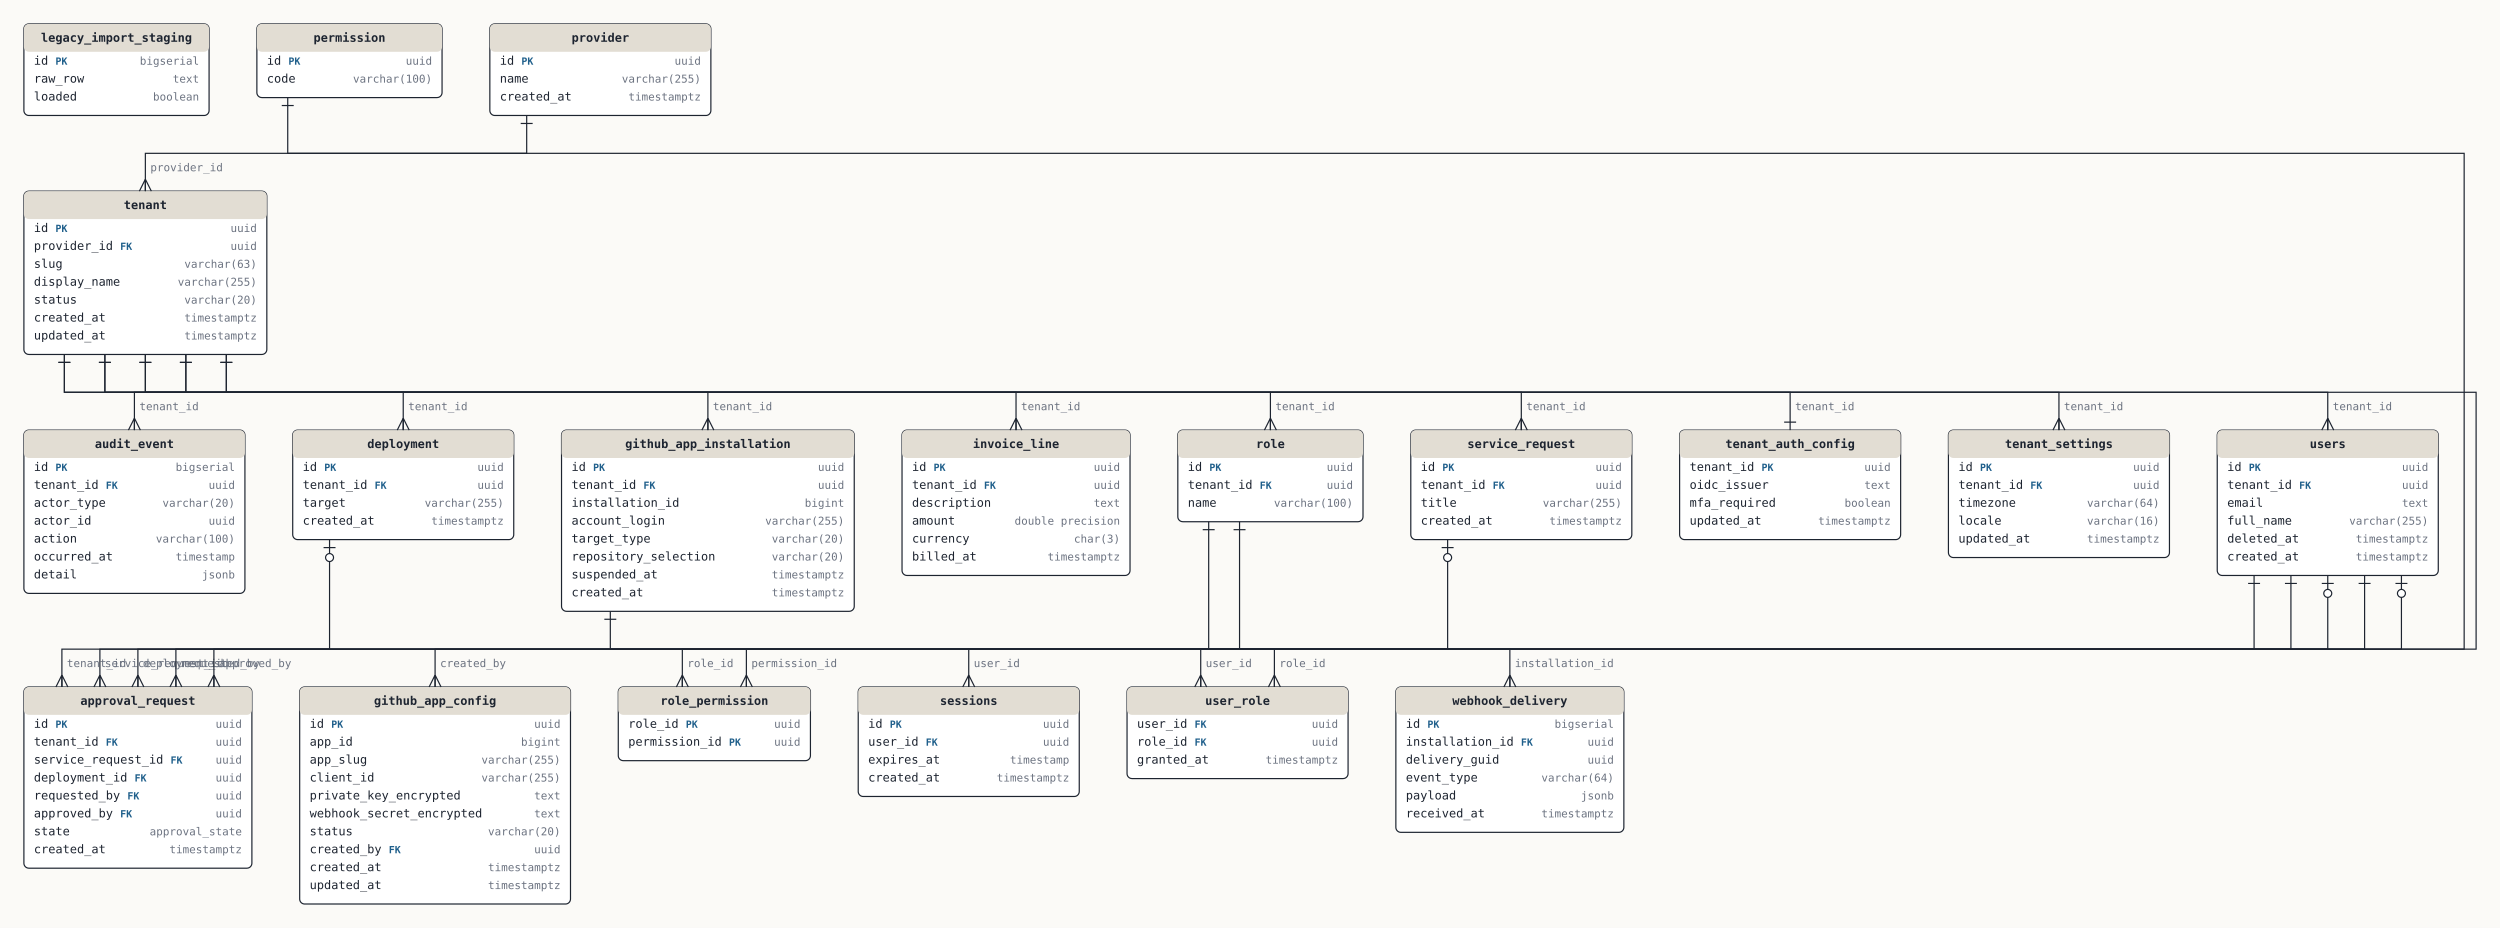
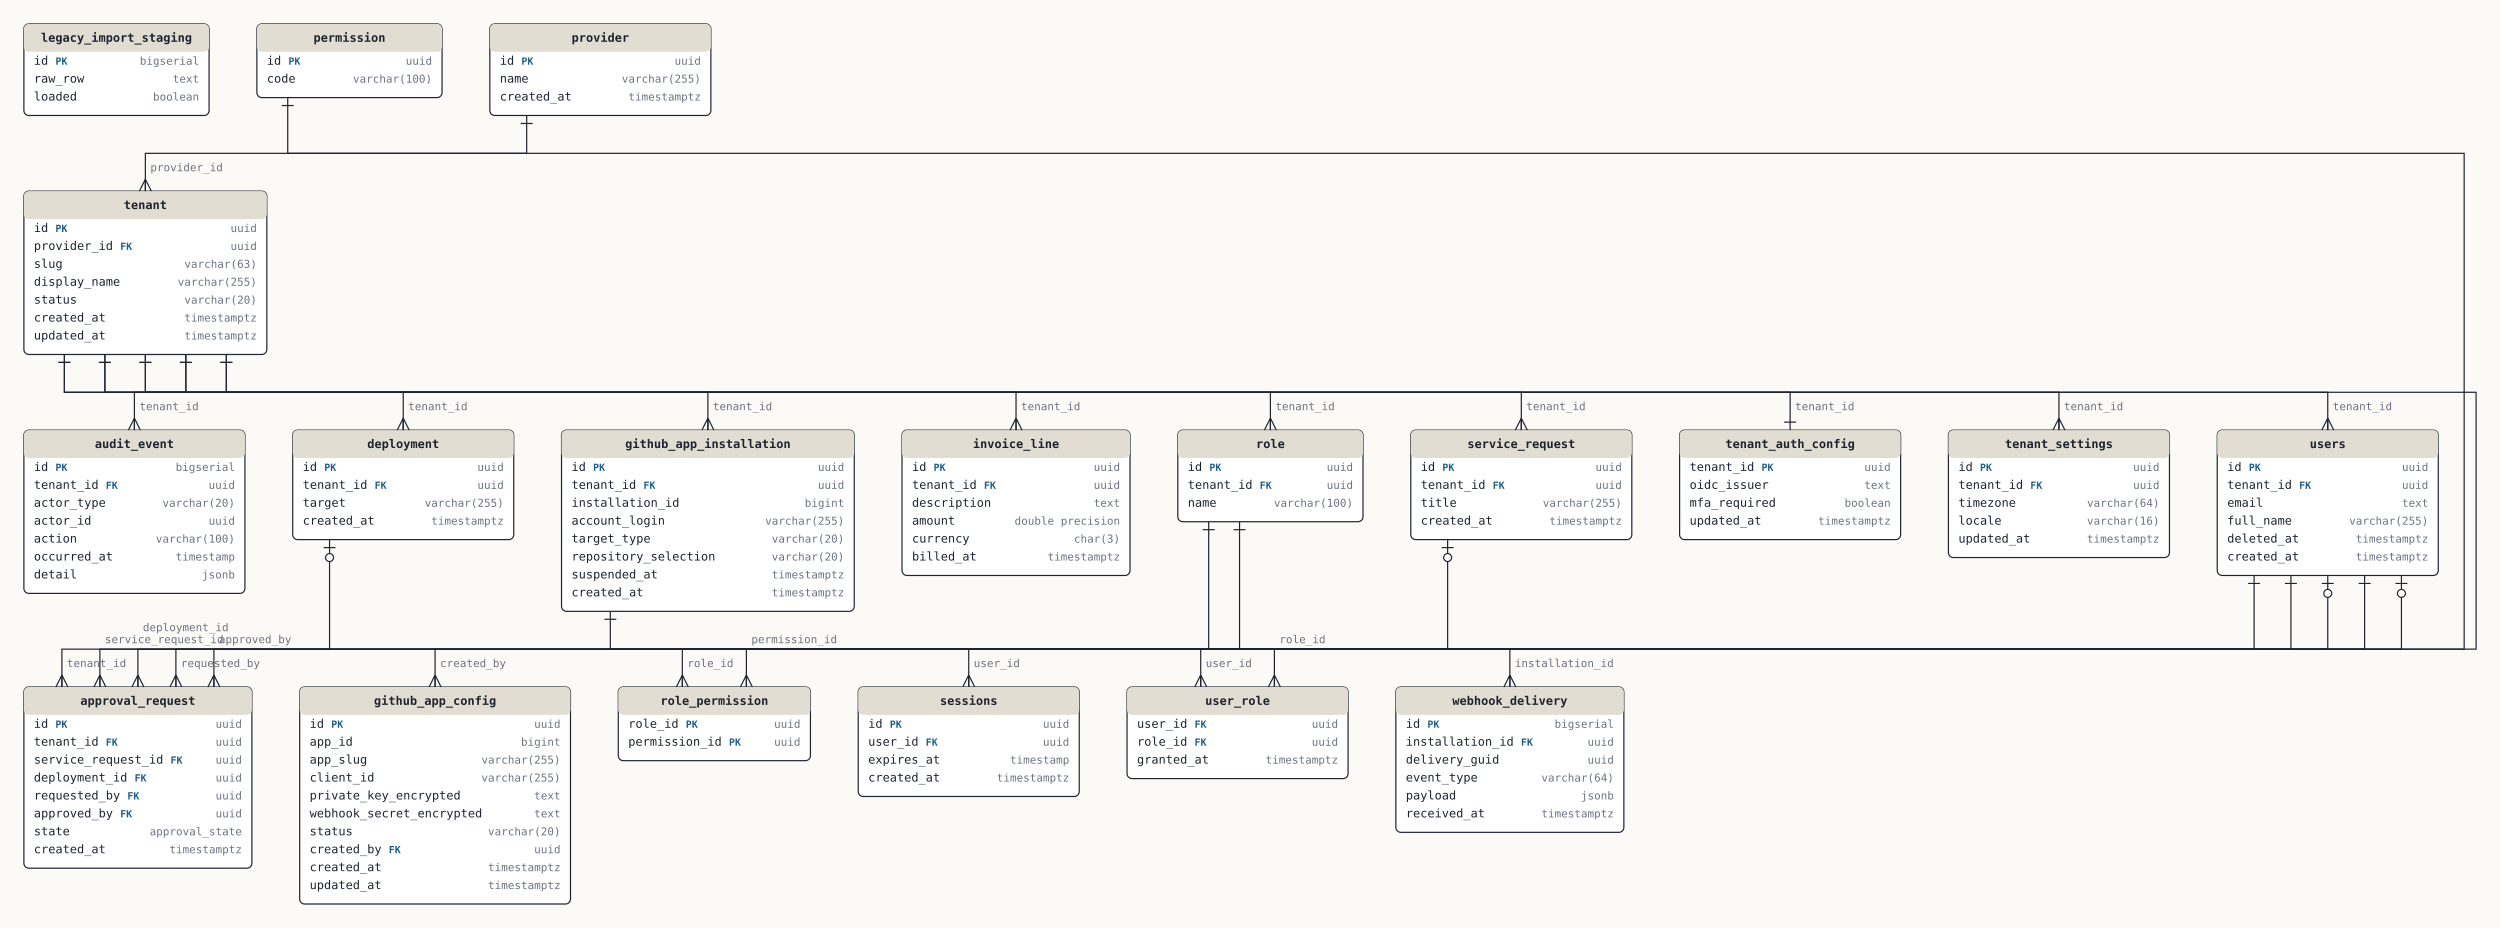
<svg xmlns="http://www.w3.org/2000/svg" class="erd" viewBox="0 0 2511 932" width="2511" height="932" role="img" aria-label="Entity-relationship diagram: provider, tenant, tenant_settings, tenant_auth_config, users, sessions, role, permission, role_permission, user_role, github_app_config, github_app_installation, webhook_delivery, service_request, deployment, approval_request, audit_event, invoice_line, legacy_import_staging">
  <style>svg{font:12px ui-monospace,SFMono-Regular,Menlo,Consolas,monospace}.bg{fill:#fbfaf7}.bx{fill:#ffffff;stroke:#1d2430;stroke-width:1.2}.hd{fill:#e2ddd3}.stub .bx{stroke:#6b7280;stroke-dasharray:4 3}.stub .hd{fill:none}.ttl{font-weight:700;fill:#1d2430}.col{fill:#1d2430}.typ,.lbl{fill:#6b7280;font-size:11px}.key{fill:#1f5f8b;font-weight:700;font-size:10px}.ln,.end path{fill:none;stroke:#1d2430;stroke-width:1.2}.end circle{fill:#ffffff;stroke:#1d2430;stroke-width:1.2}</style>
  <rect class="bg" width="2511" height="932" />
  <g class="tbl" id="erd-provider">
    <rect class="bx" x="492" y="24" width="222" height="92" rx="5" />
    <rect class="hd" x="492" y="24" width="222" height="28" rx="5" />
    <text class="ttl" x="603" y="42" text-anchor="middle">provider</text>
    <text class="col" x="502" y="65">id <tspan class="key">PK</tspan>
    </text>
    <text class="typ" x="704" y="65" text-anchor="end">uuid</text>
    <text class="col" x="502" y="83">name</text>
    <text class="typ" x="704" y="83" text-anchor="end">varchar(255)</text>
    <text class="col" x="502" y="101">created_at</text>
    <text class="typ" x="704" y="101" text-anchor="end">timestamptz</text>
  </g>
  <g class="tbl" id="erd-tenant">
    <rect class="bx" x="24" y="192" width="244" height="164" rx="5" />
    <rect class="hd" x="24" y="192" width="244" height="28" rx="5" />
    <text class="ttl" x="146" y="210" text-anchor="middle">tenant</text>
    <text class="col" x="34" y="233">id <tspan class="key">PK</tspan>
    </text>
    <text class="typ" x="258" y="233" text-anchor="end">uuid</text>
    <text class="col" x="34" y="251">provider_id <tspan class="key">FK</tspan>
    </text>
    <text class="typ" x="258" y="251" text-anchor="end">uuid</text>
    <text class="col" x="34" y="269">slug</text>
    <text class="typ" x="258" y="269" text-anchor="end">varchar(63)</text>
    <text class="col" x="34" y="287">display_name</text>
    <text class="typ" x="258" y="287" text-anchor="end">varchar(255)</text>
    <text class="col" x="34" y="305">status</text>
    <text class="typ" x="258" y="305" text-anchor="end">varchar(20)</text>
    <text class="col" x="34" y="323">created_at</text>
    <text class="typ" x="258" y="323" text-anchor="end">timestamptz</text>
    <text class="col" x="34" y="341">updated_at</text>
    <text class="typ" x="258" y="341" text-anchor="end">timestamptz</text>
  </g>
  <g class="tbl" id="erd-tenant_settings">
    <rect class="bx" x="1957" y="432" width="222" height="128" rx="5" />
    <rect class="hd" x="1957" y="432" width="222" height="28" rx="5" />
    <text class="ttl" x="2068" y="450" text-anchor="middle">tenant_settings</text>
    <text class="col" x="1967" y="473">id <tspan class="key">PK</tspan>
    </text>
    <text class="typ" x="2169" y="473" text-anchor="end">uuid</text>
    <text class="col" x="1967" y="491">tenant_id <tspan class="key">FK</tspan>
    </text>
    <text class="typ" x="2169" y="491" text-anchor="end">uuid</text>
    <text class="col" x="1967" y="509">timezone</text>
    <text class="typ" x="2169" y="509" text-anchor="end">varchar(64)</text>
    <text class="col" x="1967" y="527">locale</text>
    <text class="typ" x="2169" y="527" text-anchor="end">varchar(16)</text>
    <text class="col" x="1967" y="545">updated_at</text>
    <text class="typ" x="2169" y="545" text-anchor="end">timestamptz</text>
  </g>
  <g class="tbl" id="erd-tenant_auth_config">
    <rect class="bx" x="1687" y="432" width="222" height="110" rx="5" />
    <rect class="hd" x="1687" y="432" width="222" height="28" rx="5" />
    <text class="ttl" x="1798" y="450" text-anchor="middle">tenant_auth_config</text>
    <text class="col" x="1697" y="473">tenant_id <tspan class="key">PK</tspan>
    </text>
    <text class="typ" x="1899" y="473" text-anchor="end">uuid</text>
    <text class="col" x="1697" y="491">oidc_issuer</text>
    <text class="typ" x="1899" y="491" text-anchor="end">text</text>
    <text class="col" x="1697" y="509">mfa_required</text>
    <text class="typ" x="1899" y="509" text-anchor="end">boolean</text>
    <text class="col" x="1697" y="527">updated_at</text>
    <text class="typ" x="1899" y="527" text-anchor="end">timestamptz</text>
  </g>
  <g class="tbl" id="erd-users">
    <rect class="bx" x="2227" y="432" width="222" height="146" rx="5" />
    <rect class="hd" x="2227" y="432" width="222" height="28" rx="5" />
    <text class="ttl" x="2338" y="450" text-anchor="middle">users</text>
    <text class="col" x="2237" y="473">id <tspan class="key">PK</tspan>
    </text>
    <text class="typ" x="2439" y="473" text-anchor="end">uuid</text>
    <text class="col" x="2237" y="491">tenant_id <tspan class="key">FK</tspan>
    </text>
    <text class="typ" x="2439" y="491" text-anchor="end">uuid</text>
    <text class="col" x="2237" y="509">email</text>
    <text class="typ" x="2439" y="509" text-anchor="end">text</text>
    <text class="col" x="2237" y="527">full_name</text>
    <text class="typ" x="2439" y="527" text-anchor="end">varchar(255)</text>
    <text class="col" x="2237" y="545">deleted_at</text>
    <text class="typ" x="2439" y="545" text-anchor="end">timestamptz</text>
    <text class="col" x="2237" y="563">created_at</text>
    <text class="typ" x="2439" y="563" text-anchor="end">timestamptz</text>
  </g>
  <g class="tbl" id="erd-sessions">
    <rect class="bx" x="862" y="690" width="222" height="110" rx="5" />
    <rect class="hd" x="862" y="690" width="222" height="28" rx="5" />
    <text class="ttl" x="973" y="708" text-anchor="middle">sessions</text>
    <text class="col" x="872" y="731">id <tspan class="key">PK</tspan>
    </text>
    <text class="typ" x="1074" y="731" text-anchor="end">uuid</text>
    <text class="col" x="872" y="749">user_id <tspan class="key">FK</tspan>
    </text>
    <text class="typ" x="1074" y="749" text-anchor="end">uuid</text>
    <text class="col" x="872" y="767">expires_at</text>
    <text class="typ" x="1074" y="767" text-anchor="end">timestamp</text>
    <text class="col" x="872" y="785">created_at</text>
    <text class="typ" x="1074" y="785" text-anchor="end">timestamptz</text>
  </g>
  <g class="tbl" id="erd-role">
    <rect class="bx" x="1183" y="432" width="186" height="92" rx="5" />
    <rect class="hd" x="1183" y="432" width="186" height="28" rx="5" />
    <text class="ttl" x="1276" y="450" text-anchor="middle">role</text>
    <text class="col" x="1193" y="473">id <tspan class="key">PK</tspan>
    </text>
    <text class="typ" x="1359" y="473" text-anchor="end">uuid</text>
    <text class="col" x="1193" y="491">tenant_id <tspan class="key">FK</tspan>
    </text>
    <text class="typ" x="1359" y="491" text-anchor="end">uuid</text>
    <text class="col" x="1193" y="509">name</text>
    <text class="typ" x="1359" y="509" text-anchor="end">varchar(100)</text>
  </g>
  <g class="tbl" id="erd-permission">
    <rect class="bx" x="258" y="24" width="186" height="74" rx="5" />
    <rect class="hd" x="258" y="24" width="186" height="28" rx="5" />
    <text class="ttl" x="351" y="42" text-anchor="middle">permission</text>
    <text class="col" x="268" y="65">id <tspan class="key">PK</tspan>
    </text>
    <text class="typ" x="434" y="65" text-anchor="end">uuid</text>
    <text class="col" x="268" y="83">code</text>
    <text class="typ" x="434" y="83" text-anchor="end">varchar(100)</text>
  </g>
  <g class="tbl" id="erd-role_permission">
    <rect class="bx" x="621" y="690" width="193" height="74" rx="5" />
    <rect class="hd" x="621" y="690" width="193" height="28" rx="5" />
    <text class="ttl" x="717.5" y="708" text-anchor="middle">role_permission</text>
    <text class="col" x="631" y="731">role_id <tspan class="key">PK</tspan>
    </text>
    <text class="typ" x="804" y="731" text-anchor="end">uuid</text>
    <text class="col" x="631" y="749">permission_id <tspan class="key">PK</tspan>
    </text>
    <text class="typ" x="804" y="749" text-anchor="end">uuid</text>
  </g>
  <g class="tbl" id="erd-user_role">
    <rect class="bx" x="1132" y="690" width="222" height="92" rx="5" />
    <rect class="hd" x="1132" y="690" width="222" height="28" rx="5" />
    <text class="ttl" x="1243" y="708" text-anchor="middle">user_role</text>
    <text class="col" x="1142" y="731">user_id <tspan class="key">FK</tspan>
    </text>
    <text class="typ" x="1344" y="731" text-anchor="end">uuid</text>
    <text class="col" x="1142" y="749">role_id <tspan class="key">FK</tspan>
    </text>
    <text class="typ" x="1344" y="749" text-anchor="end">uuid</text>
    <text class="col" x="1142" y="767">granted_at</text>
    <text class="typ" x="1344" y="767" text-anchor="end">timestamptz</text>
  </g>
  <g class="tbl" id="erd-github_app_config">
    <rect class="bx" x="301" y="690" width="272" height="218" rx="5" />
    <rect class="hd" x="301" y="690" width="272" height="28" rx="5" />
    <text class="ttl" x="437" y="708" text-anchor="middle">github_app_config</text>
    <text class="col" x="311" y="731">id <tspan class="key">PK</tspan>
    </text>
    <text class="typ" x="563" y="731" text-anchor="end">uuid</text>
    <text class="col" x="311" y="749">app_id</text>
    <text class="typ" x="563" y="749" text-anchor="end">bigint</text>
    <text class="col" x="311" y="767">app_slug</text>
    <text class="typ" x="563" y="767" text-anchor="end">varchar(255)</text>
    <text class="col" x="311" y="785">client_id</text>
    <text class="typ" x="563" y="785" text-anchor="end">varchar(255)</text>
    <text class="col" x="311" y="803">private_key_encrypted</text>
    <text class="typ" x="563" y="803" text-anchor="end">text</text>
    <text class="col" x="311" y="821">webhook_secret_encrypted</text>
    <text class="typ" x="563" y="821" text-anchor="end">text</text>
    <text class="col" x="311" y="839">status</text>
    <text class="typ" x="563" y="839" text-anchor="end">varchar(20)</text>
    <text class="col" x="311" y="857">created_by <tspan class="key">FK</tspan>
    </text>
    <text class="typ" x="563" y="857" text-anchor="end">uuid</text>
    <text class="col" x="311" y="875">created_at</text>
    <text class="typ" x="563" y="875" text-anchor="end">timestamptz</text>
    <text class="col" x="311" y="893">updated_at</text>
    <text class="typ" x="563" y="893" text-anchor="end">timestamptz</text>
  </g>
  <g class="tbl" id="erd-github_app_installation">
    <rect class="bx" x="564" y="432" width="294" height="182" rx="5" />
    <rect class="hd" x="564" y="432" width="294" height="28" rx="5" />
    <text class="ttl" x="711" y="450" text-anchor="middle">github_app_installation</text>
    <text class="col" x="574" y="473">id <tspan class="key">PK</tspan>
    </text>
    <text class="typ" x="848" y="473" text-anchor="end">uuid</text>
    <text class="col" x="574" y="491">tenant_id <tspan class="key">FK</tspan>
    </text>
    <text class="typ" x="848" y="491" text-anchor="end">uuid</text>
    <text class="col" x="574" y="509">installation_id</text>
    <text class="typ" x="848" y="509" text-anchor="end">bigint</text>
    <text class="col" x="574" y="527">account_login</text>
    <text class="typ" x="848" y="527" text-anchor="end">varchar(255)</text>
    <text class="col" x="574" y="545">target_type</text>
    <text class="typ" x="848" y="545" text-anchor="end">varchar(20)</text>
    <text class="col" x="574" y="563">repository_selection</text>
    <text class="typ" x="848" y="563" text-anchor="end">varchar(20)</text>
    <text class="col" x="574" y="581">suspended_at</text>
    <text class="typ" x="848" y="581" text-anchor="end">timestamptz</text>
    <text class="col" x="574" y="599">created_at</text>
    <text class="typ" x="848" y="599" text-anchor="end">timestamptz</text>
  </g>
  <g class="tbl" id="erd-webhook_delivery">
    <rect class="bx" x="1402" y="690" width="229" height="146" rx="5" />
    <rect class="hd" x="1402" y="690" width="229" height="28" rx="5" />
    <text class="ttl" x="1516.5" y="708" text-anchor="middle">webhook_delivery</text>
    <text class="col" x="1412" y="731">id <tspan class="key">PK</tspan>
    </text>
    <text class="typ" x="1621" y="731" text-anchor="end">bigserial</text>
    <text class="col" x="1412" y="749">installation_id <tspan class="key">FK</tspan>
    </text>
    <text class="typ" x="1621" y="749" text-anchor="end">uuid</text>
    <text class="col" x="1412" y="767">delivery_guid</text>
    <text class="typ" x="1621" y="767" text-anchor="end">uuid</text>
    <text class="col" x="1412" y="785">event_type</text>
    <text class="typ" x="1621" y="785" text-anchor="end">varchar(64)</text>
    <text class="col" x="1412" y="803">payload</text>
    <text class="typ" x="1621" y="803" text-anchor="end">jsonb</text>
    <text class="col" x="1412" y="821">received_at</text>
    <text class="typ" x="1621" y="821" text-anchor="end">timestamptz</text>
  </g>
  <g class="tbl" id="erd-service_request">
    <rect class="bx" x="1417" y="432" width="222" height="110" rx="5" />
    <rect class="hd" x="1417" y="432" width="222" height="28" rx="5" />
    <text class="ttl" x="1528" y="450" text-anchor="middle">service_request</text>
    <text class="col" x="1427" y="473">id <tspan class="key">PK</tspan>
    </text>
    <text class="typ" x="1629" y="473" text-anchor="end">uuid</text>
    <text class="col" x="1427" y="491">tenant_id <tspan class="key">FK</tspan>
    </text>
    <text class="typ" x="1629" y="491" text-anchor="end">uuid</text>
    <text class="col" x="1427" y="509">title</text>
    <text class="typ" x="1629" y="509" text-anchor="end">varchar(255)</text>
    <text class="col" x="1427" y="527">created_at</text>
    <text class="typ" x="1629" y="527" text-anchor="end">timestamptz</text>
  </g>
  <g class="tbl" id="erd-deployment">
    <rect class="bx" x="294" y="432" width="222" height="110" rx="5" />
    <rect class="hd" x="294" y="432" width="222" height="28" rx="5" />
    <text class="ttl" x="405" y="450" text-anchor="middle">deployment</text>
    <text class="col" x="304" y="473">id <tspan class="key">PK</tspan>
    </text>
    <text class="typ" x="506" y="473" text-anchor="end">uuid</text>
    <text class="col" x="304" y="491">tenant_id <tspan class="key">FK</tspan>
    </text>
    <text class="typ" x="506" y="491" text-anchor="end">uuid</text>
    <text class="col" x="304" y="509">target</text>
    <text class="typ" x="506" y="509" text-anchor="end">varchar(255)</text>
    <text class="col" x="304" y="527">created_at</text>
    <text class="typ" x="506" y="527" text-anchor="end">timestamptz</text>
  </g>
  <g class="tbl" id="erd-approval_request">
    <rect class="bx" x="24" y="690" width="229" height="182" rx="5" />
    <rect class="hd" x="24" y="690" width="229" height="28" rx="5" />
    <text class="ttl" x="138.5" y="708" text-anchor="middle">approval_request</text>
    <text class="col" x="34" y="731">id <tspan class="key">PK</tspan>
    </text>
    <text class="typ" x="243" y="731" text-anchor="end">uuid</text>
    <text class="col" x="34" y="749">tenant_id <tspan class="key">FK</tspan>
    </text>
    <text class="typ" x="243" y="749" text-anchor="end">uuid</text>
    <text class="col" x="34" y="767">service_request_id <tspan class="key">FK</tspan>
    </text>
    <text class="typ" x="243" y="767" text-anchor="end">uuid</text>
    <text class="col" x="34" y="785">deployment_id <tspan class="key">FK</tspan>
    </text>
    <text class="typ" x="243" y="785" text-anchor="end">uuid</text>
    <text class="col" x="34" y="803">requested_by <tspan class="key">FK</tspan>
    </text>
    <text class="typ" x="243" y="803" text-anchor="end">uuid</text>
    <text class="col" x="34" y="821">approved_by <tspan class="key">FK</tspan>
    </text>
    <text class="typ" x="243" y="821" text-anchor="end">uuid</text>
    <text class="col" x="34" y="839">state</text>
    <text class="typ" x="243" y="839" text-anchor="end">approval_state</text>
    <text class="col" x="34" y="857">created_at</text>
    <text class="typ" x="243" y="857" text-anchor="end">timestamptz</text>
  </g>
  <g class="tbl" id="erd-audit_event">
    <rect class="bx" x="24" y="432" width="222" height="164" rx="5" />
    <rect class="hd" x="24" y="432" width="222" height="28" rx="5" />
    <text class="ttl" x="135" y="450" text-anchor="middle">audit_event</text>
    <text class="col" x="34" y="473">id <tspan class="key">PK</tspan>
    </text>
    <text class="typ" x="236" y="473" text-anchor="end">bigserial</text>
    <text class="col" x="34" y="491">tenant_id <tspan class="key">FK</tspan>
    </text>
    <text class="typ" x="236" y="491" text-anchor="end">uuid</text>
    <text class="col" x="34" y="509">actor_type</text>
    <text class="typ" x="236" y="509" text-anchor="end">varchar(20)</text>
    <text class="col" x="34" y="527">actor_id</text>
    <text class="typ" x="236" y="527" text-anchor="end">uuid</text>
    <text class="col" x="34" y="545">action</text>
    <text class="typ" x="236" y="545" text-anchor="end">varchar(100)</text>
    <text class="col" x="34" y="563">occurred_at</text>
    <text class="typ" x="236" y="563" text-anchor="end">timestamp</text>
    <text class="col" x="34" y="581">detail</text>
    <text class="typ" x="236" y="581" text-anchor="end">jsonb</text>
  </g>
  <g class="tbl" id="erd-invoice_line">
    <rect class="bx" x="906" y="432" width="229" height="146" rx="5" />
    <rect class="hd" x="906" y="432" width="229" height="28" rx="5" />
    <text class="ttl" x="1020.5" y="450" text-anchor="middle">invoice_line</text>
    <text class="col" x="916" y="473">id <tspan class="key">PK</tspan>
    </text>
    <text class="typ" x="1125" y="473" text-anchor="end">uuid</text>
    <text class="col" x="916" y="491">tenant_id <tspan class="key">FK</tspan>
    </text>
    <text class="typ" x="1125" y="491" text-anchor="end">uuid</text>
    <text class="col" x="916" y="509">description</text>
    <text class="typ" x="1125" y="509" text-anchor="end">text</text>
    <text class="col" x="916" y="527">amount</text>
    <text class="typ" x="1125" y="527" text-anchor="end">double precision</text>
    <text class="col" x="916" y="545">currency</text>
    <text class="typ" x="1125" y="545" text-anchor="end">char(3)</text>
    <text class="col" x="916" y="563">billed_at</text>
    <text class="typ" x="1125" y="563" text-anchor="end">timestamptz</text>
  </g>
  <g class="tbl" id="erd-legacy_import_staging">
    <rect class="bx" x="24" y="24" width="186" height="92" rx="5" />
    <rect class="hd" x="24" y="24" width="186" height="28" rx="5" />
    <text class="ttl" x="117" y="42" text-anchor="middle">legacy_import_staging</text>
    <text class="col" x="34" y="65">id <tspan class="key">PK</tspan>
    </text>
    <text class="typ" x="200" y="65" text-anchor="end">bigserial</text>
    <text class="col" x="34" y="83">raw_row</text>
    <text class="typ" x="200" y="83" text-anchor="end">text</text>
    <text class="col" x="34" y="101">loaded</text>
    <text class="typ" x="200" y="101" text-anchor="end">boolean</text>
  </g>
  <g class="edge" data-fk="tenant.provider_id" data-ends="one many">
    <path class="ln" d="M146,192 V154 H529 V116" />
    <g class="end c-many" transform="translate(146,192) rotate(-90)">
      <path d="M0,-6 L12,0 M0,0 L12,0 M0,6 L12,0" />
    </g>
    <g class="end p-one" transform="translate(529,116) rotate(90)">
      <path d="M8,-6 L8,6" />
    </g>
    <text class="lbl" x="151" y="172">provider_id</text>
  </g>
  <g class="edge" data-fk="tenant_settings.tenant_id" data-ends="one many">
    <path class="ln" d="M2068,432 V394 H64.667 V356" />
    <g class="end c-many" transform="translate(2068,432) rotate(-90)">
      <path d="M0,-6 L12,0 M0,0 L12,0 M0,6 L12,0" />
    </g>
    <g class="end p-one" transform="translate(64.66667,356) rotate(90)">
      <path d="M8,-6 L8,6" />
    </g>
    <text class="lbl" x="2073" y="412">tenant_id</text>
  </g>
  <g class="edge" data-fk="tenant_auth_config.tenant_id" data-ends="one one">
    <path class="ln" d="M1798,432 V394 H105.333 V356" />
    <g class="end c-one" transform="translate(1798,432) rotate(-90)">
      <path d="M8,-6 L8,6" />
    </g>
    <g class="end p-one" transform="translate(105.3333,356) rotate(90)">
      <path d="M8,-6 L8,6" />
    </g>
    <text class="lbl" x="1803" y="412">tenant_id</text>
  </g>
  <g class="edge" data-fk="users.tenant_id" data-ends="one many">
    <path class="ln" d="M2338,432 V394 H146 V356" />
    <g class="end c-many" transform="translate(2338,432) rotate(-90)">
      <path d="M0,-6 L12,0 M0,0 L12,0 M0,6 L12,0" />
    </g>
    <g class="end p-one" transform="translate(146,356) rotate(90)">
      <path d="M8,-6 L8,6" />
    </g>
    <text class="lbl" x="2343" y="412">tenant_id</text>
  </g>
  <g class="edge" data-fk="sessions.user_id" data-ends="one many">
    <path class="ln" d="M973,690 V652 H2264 V578" />
    <g class="end c-many" transform="translate(973,690) rotate(-90)">
      <path d="M0,-6 L12,0 M0,0 L12,0 M0,6 L12,0" />
    </g>
    <g class="end p-one" transform="translate(2264,578) rotate(90)">
      <path d="M8,-6 L8,6" />
    </g>
    <text class="lbl" x="978" y="670">user_id</text>
  </g>
  <g class="edge" data-fk="role.tenant_id" data-ends="one many">
    <path class="ln" d="M1276,432 V394 H186.667 V356" />
    <g class="end c-many" transform="translate(1276,432) rotate(-90)">
      <path d="M0,-6 L12,0 M0,0 L12,0 M0,6 L12,0" />
    </g>
    <g class="end p-one" transform="translate(186.6667,356) rotate(90)">
      <path d="M8,-6 L8,6" />
    </g>
    <text class="lbl" x="1281" y="412">tenant_id</text>
  </g>
  <g class="edge" data-fk="role_permission.role_id" data-ends="one many">
    <path class="ln" d="M685.333,690 V652 H1214 V524" />
    <g class="end c-many" transform="translate(685.3333,690) rotate(-90)">
      <path d="M0,-6 L12,0 M0,0 L12,0 M0,6 L12,0" />
    </g>
    <g class="end p-one" transform="translate(1214,524) rotate(90)">
      <path d="M8,-6 L8,6" />
    </g>
    <text class="lbl" x="690.333" y="670">role_id</text>
  </g>
  <g class="edge" data-fk="role_permission.permission_id" data-ends="one many">
    <path class="ln" d="M749.667,690 V652 H2475 V154 H289 V98" />
    <g class="end c-many" transform="translate(749.6667,690) rotate(-90)">
      <path d="M0,-6 L12,0 M0,0 L12,0 M0,6 L12,0" />
    </g>
    <g class="end p-one" transform="translate(289,98) rotate(90)">
      <path d="M8,-6 L8,6" />
    </g>
-     <text class="lbl" x="754.667" y="670">permission_id</text>
+     <text class="lbl" x="754.667" y="646">permission_id</text>
  </g>
  <g class="edge" data-fk="user_role.user_id" data-ends="one many">
    <path class="ln" d="M1206,690 V652 H2301 V578" />
    <g class="end c-many" transform="translate(1206,690) rotate(-90)">
      <path d="M0,-6 L12,0 M0,0 L12,0 M0,6 L12,0" />
    </g>
    <g class="end p-one" transform="translate(2301,578) rotate(90)">
      <path d="M8,-6 L8,6" />
    </g>
    <text class="lbl" x="1211" y="670">user_id</text>
  </g>
  <g class="edge" data-fk="user_role.role_id" data-ends="one many">
    <path class="ln" d="M1280,690 V652 H1245 V524" />
    <g class="end c-many" transform="translate(1280,690) rotate(-90)">
      <path d="M0,-6 L12,0 M0,0 L12,0 M0,6 L12,0" />
    </g>
    <g class="end p-one" transform="translate(1245,524) rotate(90)">
      <path d="M8,-6 L8,6" />
    </g>
-     <text class="lbl" x="1285" y="670">role_id</text>
+     <text class="lbl" x="1285" y="646">role_id</text>
  </g>
  <g class="edge" data-fk="github_app_config.created_by" data-ends="zero-one many">
    <path class="ln" d="M437,690 V652 H2338 V578" />
    <g class="end c-many" transform="translate(437,690) rotate(-90)">
      <path d="M0,-6 L12,0 M0,0 L12,0 M0,6 L12,0" />
    </g>
    <g class="end p-zero-one" transform="translate(2338,578) rotate(90)">
      <path d="M8,-6 L8,6" />
      <circle cx="18" cy="0" r="4" />
    </g>
    <text class="lbl" x="442" y="670">created_by</text>
  </g>
  <g class="edge" data-fk="github_app_installation.tenant_id" data-ends="one many">
    <path class="ln" d="M711,432 V394 H227.333 V356" />
    <g class="end c-many" transform="translate(711,432) rotate(-90)">
      <path d="M0,-6 L12,0 M0,0 L12,0 M0,6 L12,0" />
    </g>
    <g class="end p-one" transform="translate(227.3333,356) rotate(90)">
      <path d="M8,-6 L8,6" />
    </g>
    <text class="lbl" x="716" y="412">tenant_id</text>
  </g>
  <g class="edge" data-fk="webhook_delivery.installation_id" data-ends="one many">
    <path class="ln" d="M1516.5,690 V652 H613 V614" />
    <g class="end c-many" transform="translate(1516.5,690) rotate(-90)">
      <path d="M0,-6 L12,0 M0,0 L12,0 M0,6 L12,0" />
    </g>
    <g class="end p-one" transform="translate(613,614) rotate(90)">
      <path d="M8,-6 L8,6" />
    </g>
    <text class="lbl" x="1521.5" y="670">installation_id</text>
  </g>
  <g class="edge" data-fk="service_request.tenant_id" data-ends="one many">
    <path class="ln" d="M1528,432 V394 H64.667 V356" />
    <g class="end c-many" transform="translate(1528,432) rotate(-90)">
      <path d="M0,-6 L12,0 M0,0 L12,0 M0,6 L12,0" />
    </g>
    <g class="end p-one" transform="translate(64.66667,356) rotate(90)">
      <path d="M8,-6 L8,6" />
    </g>
    <text class="lbl" x="1533" y="412">tenant_id</text>
  </g>
  <g class="edge" data-fk="deployment.tenant_id" data-ends="one many">
    <path class="ln" d="M405,432 V394 H105.333 V356" />
    <g class="end c-many" transform="translate(405,432) rotate(-90)">
      <path d="M0,-6 L12,0 M0,0 L12,0 M0,6 L12,0" />
    </g>
    <g class="end p-one" transform="translate(105.3333,356) rotate(90)">
      <path d="M8,-6 L8,6" />
    </g>
    <text class="lbl" x="410" y="412">tenant_id</text>
  </g>
  <g class="edge" data-fk="approval_request.tenant_id" data-ends="one many">
    <path class="ln" d="M62.167,690 V652 H2487 V394 H146 V356" />
    <g class="end c-many" transform="translate(62.16667,690) rotate(-90)">
      <path d="M0,-6 L12,0 M0,0 L12,0 M0,6 L12,0" />
    </g>
    <g class="end p-one" transform="translate(146,356) rotate(90)">
      <path d="M8,-6 L8,6" />
    </g>
    <text class="lbl" x="67.167" y="670">tenant_id</text>
  </g>
  <g class="edge" data-fk="approval_request.service_request_id" data-ends="zero-one many">
    <path class="ln" d="M100.333,690 V652 H1454 V542" />
    <g class="end c-many" transform="translate(100.3333,690) rotate(-90)">
      <path d="M0,-6 L12,0 M0,0 L12,0 M0,6 L12,0" />
    </g>
    <g class="end p-zero-one" transform="translate(1454,542) rotate(90)">
      <path d="M8,-6 L8,6" />
      <circle cx="18" cy="0" r="4" />
    </g>
-     <text class="lbl" x="105.333" y="670">service_request_id</text>
+     <text class="lbl" x="105.333" y="646">service_request_id</text>
  </g>
  <g class="edge" data-fk="approval_request.deployment_id" data-ends="zero-one many">
    <path class="ln" d="M138.5,690 V652 H331 V542" />
    <g class="end c-many" transform="translate(138.5,690) rotate(-90)">
      <path d="M0,-6 L12,0 M0,0 L12,0 M0,6 L12,0" />
    </g>
    <g class="end p-zero-one" transform="translate(331,542) rotate(90)">
      <path d="M8,-6 L8,6" />
      <circle cx="18" cy="0" r="4" />
    </g>
-     <text class="lbl" x="143.5" y="670">deployment_id</text>
+     <text class="lbl" x="143.5" y="634">deployment_id</text>
  </g>
  <g class="edge" data-fk="approval_request.requested_by" data-ends="one many">
    <path class="ln" d="M176.667,690 V652 H2375 V578" />
    <g class="end c-many" transform="translate(176.6667,690) rotate(-90)">
      <path d="M0,-6 L12,0 M0,0 L12,0 M0,6 L12,0" />
    </g>
    <g class="end p-one" transform="translate(2375,578) rotate(90)">
      <path d="M8,-6 L8,6" />
    </g>
    <text class="lbl" x="181.667" y="670">requested_by</text>
  </g>
  <g class="edge" data-fk="approval_request.approved_by" data-ends="zero-one many">
    <path class="ln" d="M214.833,690 V652 H2412 V578" />
    <g class="end c-many" transform="translate(214.8333,690) rotate(-90)">
      <path d="M0,-6 L12,0 M0,0 L12,0 M0,6 L12,0" />
    </g>
    <g class="end p-zero-one" transform="translate(2412,578) rotate(90)">
      <path d="M8,-6 L8,6" />
      <circle cx="18" cy="0" r="4" />
    </g>
-     <text class="lbl" x="219.833" y="670">approved_by</text>
+     <text class="lbl" x="219.833" y="646">approved_by</text>
  </g>
  <g class="edge" data-fk="audit_event.tenant_id" data-ends="one many">
    <path class="ln" d="M135,432 V394 H186.667 V356" />
    <g class="end c-many" transform="translate(135,432) rotate(-90)">
      <path d="M0,-6 L12,0 M0,0 L12,0 M0,6 L12,0" />
    </g>
    <g class="end p-one" transform="translate(186.6667,356) rotate(90)">
      <path d="M8,-6 L8,6" />
    </g>
    <text class="lbl" x="140" y="412">tenant_id</text>
  </g>
  <g class="edge" data-fk="invoice_line.tenant_id" data-ends="one many">
    <path class="ln" d="M1020.5,432 V394 H227.333 V356" />
    <g class="end c-many" transform="translate(1020.5,432) rotate(-90)">
      <path d="M0,-6 L12,0 M0,0 L12,0 M0,6 L12,0" />
    </g>
    <g class="end p-one" transform="translate(227.3333,356) rotate(90)">
      <path d="M8,-6 L8,6" />
    </g>
    <text class="lbl" x="1025.5" y="412">tenant_id</text>
  </g>
</svg>
